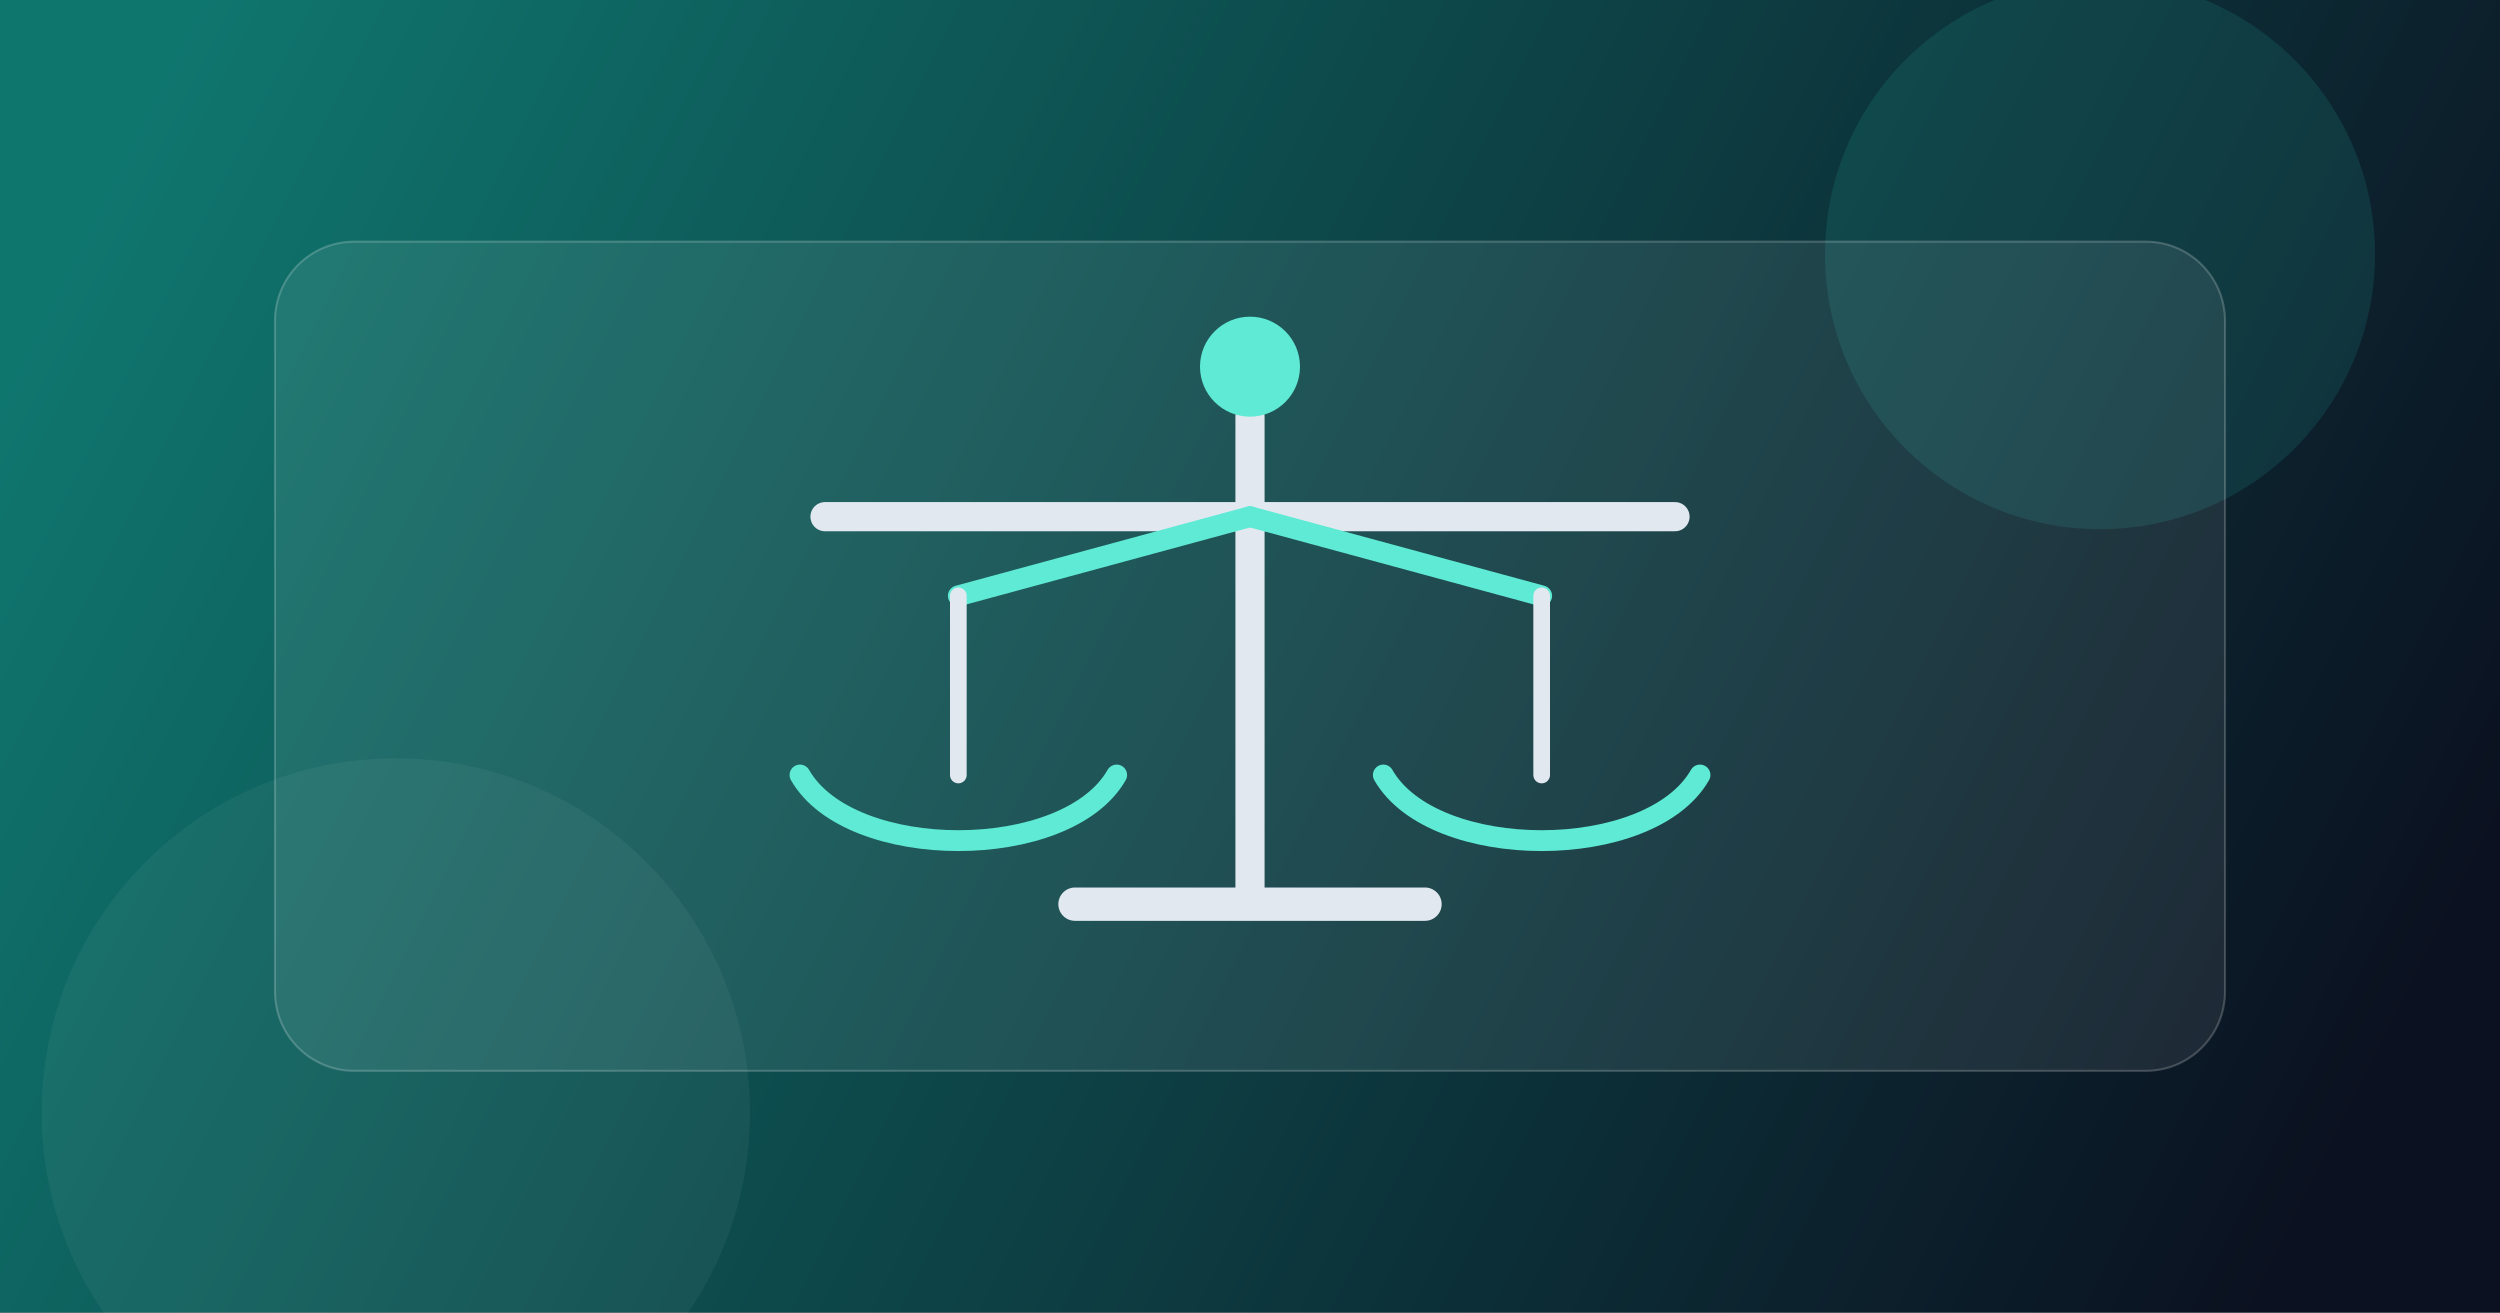
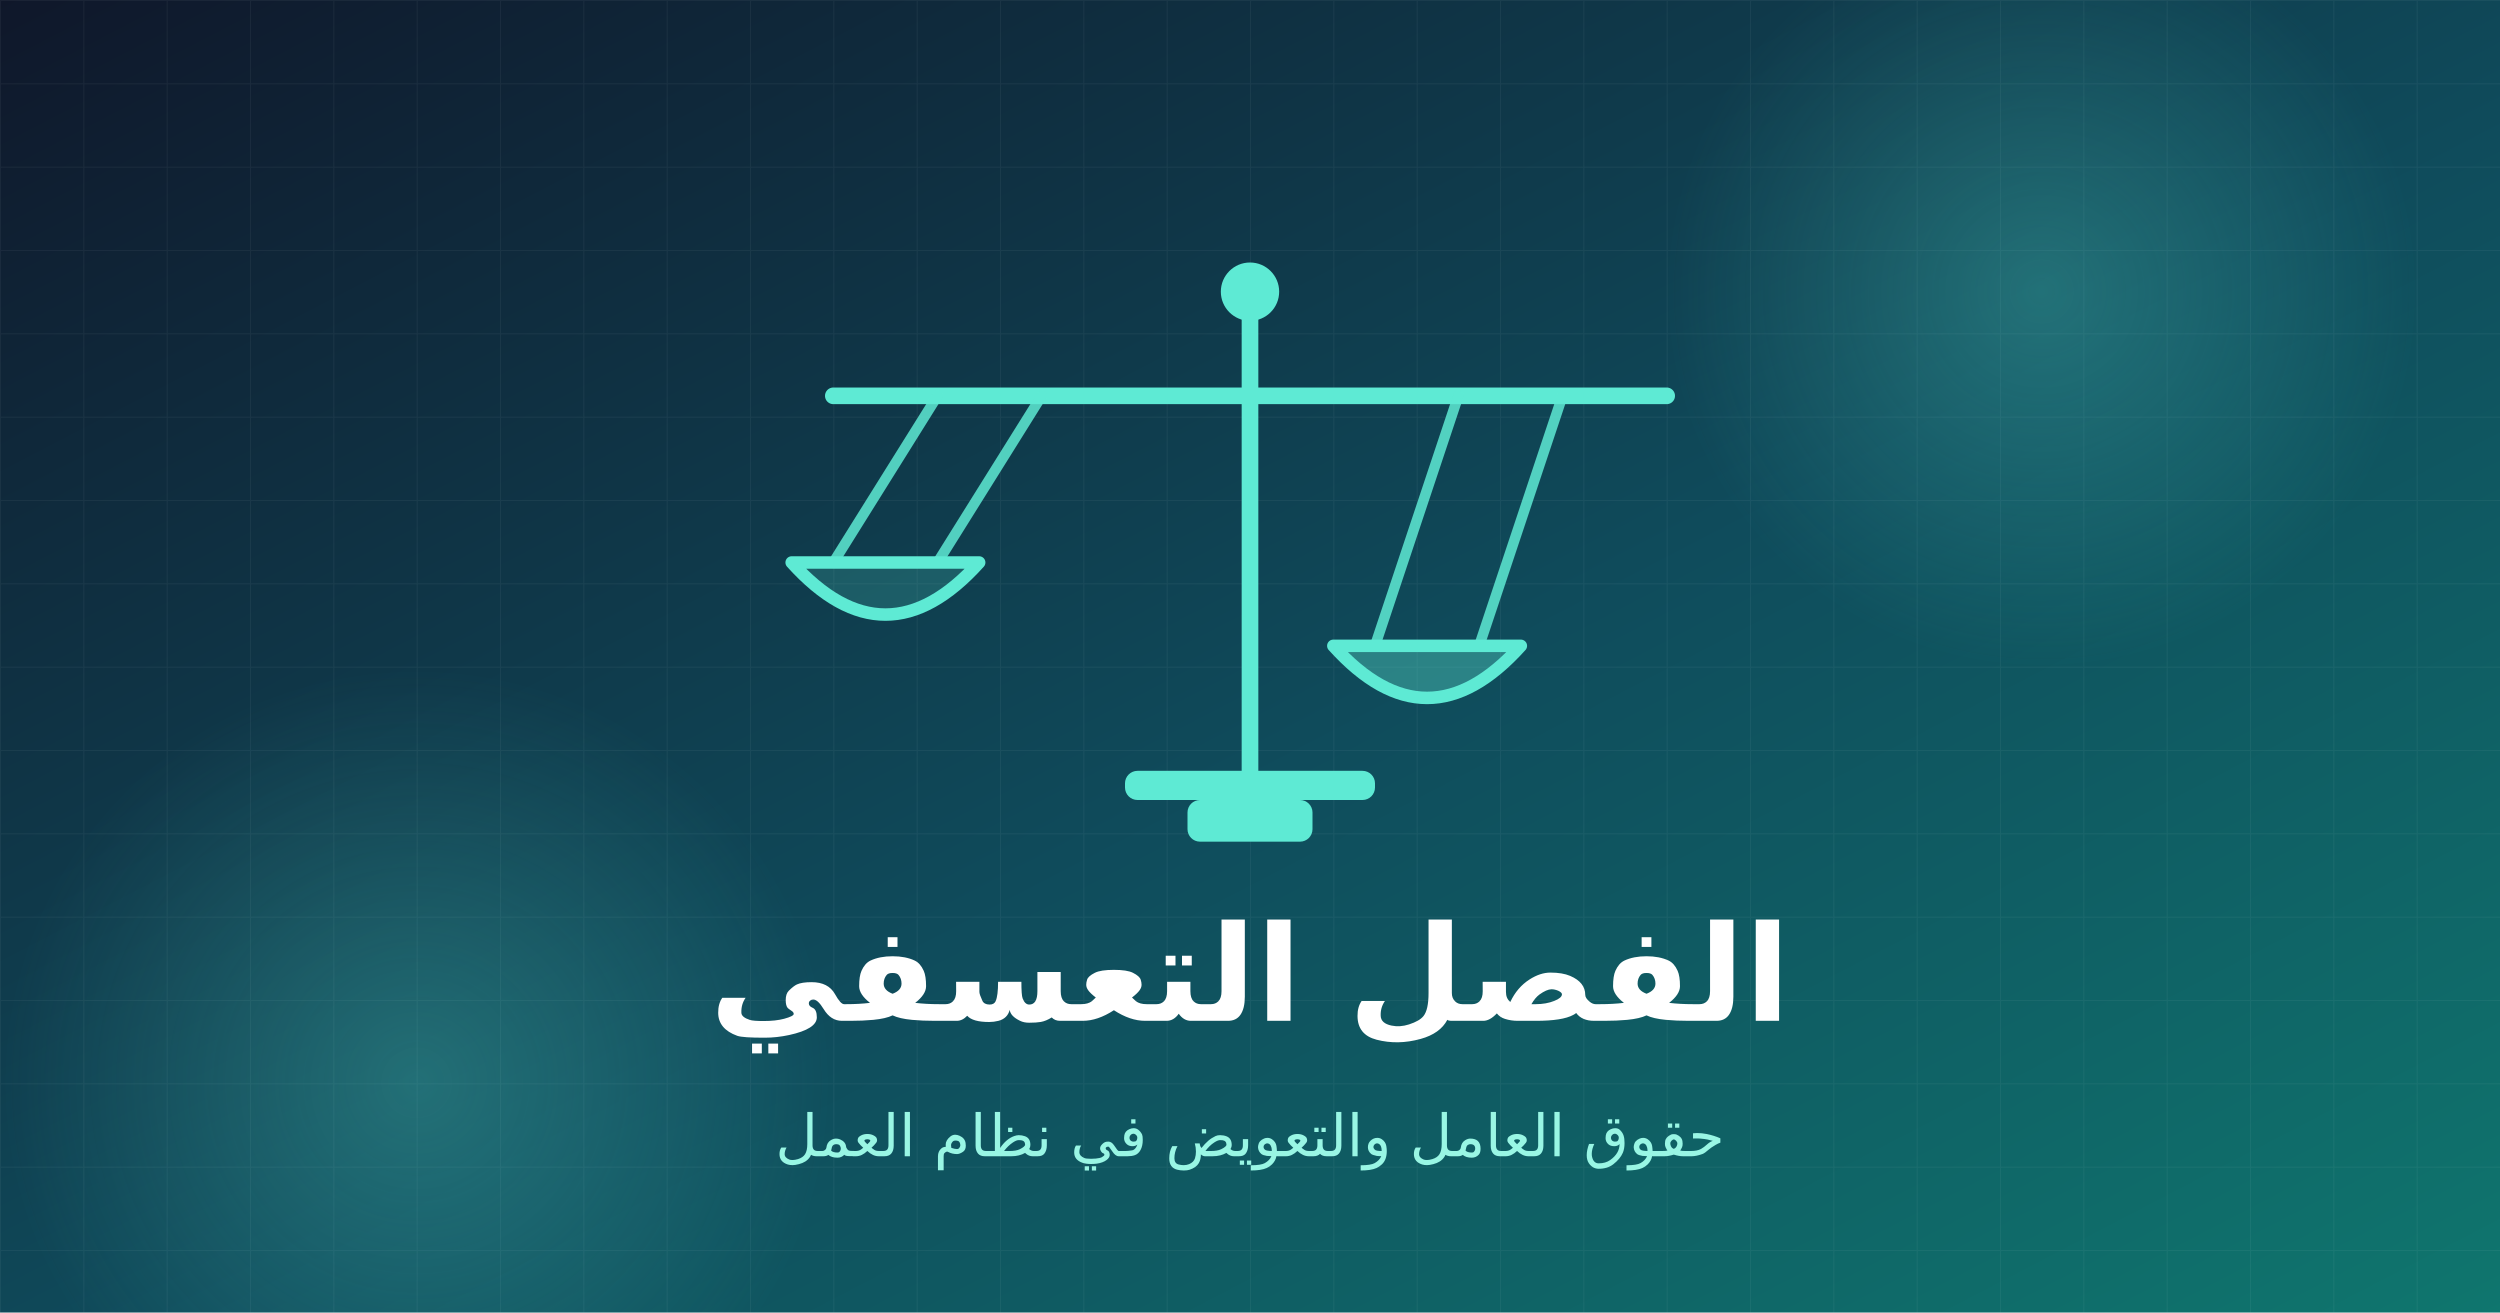
- <svg xmlns="http://www.w3.org/2000/svg" width="1200" height="630" viewBox="0 0 1200 630" fill="none">
-   <rect width="1200" height="630" fill="#0F172A" />
+ <svg xmlns="http://www.w3.org/2000/svg" viewBox="0 0 1200 630" width="1200" height="630">
+   <defs>
+     <linearGradient id="bg" x1="0" y1="0" x2="1" y2="1">
+       <stop offset="0%" stop-color="#0F172A" />
+       <stop offset="55%" stop-color="#0F4C5C" />
+       <stop offset="100%" stop-color="#0F766E" />
+     </linearGradient>
+     <pattern id="grid" width="40" height="40" patternUnits="userSpaceOnUse">
+       <path d="M 40 0 L 0 0 0 40" fill="none" stroke="#ffffff" stroke-opacity="0.05" stroke-width="1" />
+     </pattern>
+     <radialGradient id="glow" cx="0.5" cy="0.5" r="0.5">
+       <stop offset="0%" stop-color="#5EEAD4" stop-opacity="0.25" />
+       <stop offset="100%" stop-color="#5EEAD4" stop-opacity="0" />
+     </radialGradient>
+   </defs>
  <rect width="1200" height="630" fill="url(#bg)" />
-   <circle cx="1008" cy="122" r="132" fill="#2DD4BF" fill-opacity="0.12" />
-   <circle cx="190" cy="534" r="170" fill="#FFFFFF" fill-opacity="0.05" />
-   <rect x="132" y="116" width="936" height="398" rx="38" fill="#FFFFFF" fill-opacity="0.08" stroke="#FFFFFF" stroke-opacity="0.2" />
-   <path d="M600 200V434" stroke="#E2E8F0" stroke-width="14" stroke-linecap="round" />
-   <path d="M396 248H804" stroke="#E2E8F0" stroke-width="14" stroke-linecap="round" />
-   <path d="M600 248L460 286" stroke="#5EEAD4" stroke-width="10" stroke-linecap="round" />
-   <path d="M600 248L740 286" stroke="#5EEAD4" stroke-width="10" stroke-linecap="round" />
-   <path d="M460 286V372" stroke="#E2E8F0" stroke-width="8" stroke-linecap="round" />
-   <path d="M740 286V372" stroke="#E2E8F0" stroke-width="8" stroke-linecap="round" />
-   <path d="M384 372C408 414 512 414 536 372" stroke="#5EEAD4" stroke-width="10" stroke-linecap="round" />
-   <path d="M664 372C688 414 792 414 816 372" stroke="#5EEAD4" stroke-width="10" stroke-linecap="round" />
-   <path d="M516 434H684" stroke="#E2E8F0" stroke-width="16" stroke-linecap="round" />
-   <circle cx="600" cy="176" r="24" fill="#5EEAD4" />
-   <defs>
-     <linearGradient id="bg" x1="64" y1="58" x2="1109" y2="580" gradientUnits="userSpaceOnUse">
-       <stop stop-color="#0F766E" />
-       <stop offset="1" stop-color="#0B1120" />
-     </linearGradient>
-   </defs>
+   <rect width="1200" height="630" fill="url(#grid)" />
+   <circle cx="980" cy="140" r="180" fill="url(#glow)" />
+   <circle cx="200" cy="520" r="200" fill="url(#glow)" />
+   <g transform="translate(600 250)" stroke="#5EEAD4" stroke-linecap="round" stroke-linejoin="round" fill="none">
+     <line x1="0" y1="-110" x2="0" y2="120" stroke-width="8" />
+     <line x1="-200" y1="-60" x2="200" y2="-60" stroke-width="8" />
+     <line x1="-150" y1="-60" x2="-200" y2="20" stroke-width="5" stroke-opacity="0.85" />
+     <line x1="-100" y1="-60" x2="-150" y2="20" stroke-width="5" stroke-opacity="0.85" />
+     <path d="M-220 20 Q-175 70 -130 20 Z" fill="#5EEAD4" fill-opacity="0.18" stroke-width="6" />
+     <line x1="100" y1="-60" x2="60" y2="60" stroke-width="5" stroke-opacity="0.85" />
+     <line x1="150" y1="-60" x2="110" y2="60" stroke-width="5" stroke-opacity="0.85" />
+     <path d="M40 60 Q85 110 130 60 Z" fill="#5EEAD4" fill-opacity="0.35" stroke-width="6" />
+     <circle cx="0" cy="-110" r="14" fill="#5EEAD4" stroke="none" />
+     <rect x="-60" y="120" width="120" height="14" rx="6" fill="#5EEAD4" stroke="none" />
+     <rect x="-30" y="134" width="60" height="20" rx="6" fill="#5EEAD4" stroke="none" />
+   </g>
+   <text x="600" y="490" text-anchor="middle" font-family="'Tajawal', system-ui, sans-serif" font-size="64" font-weight="800" fill="#ffffff" direction="rtl">الفصل التعسفي</text>
+   <text x="600" y="555" text-anchor="middle" font-family="'Tajawal', system-ui, sans-serif" font-size="28" fill="#99F6E4" direction="rtl">حقوق العامل والتعويض في نظام العمل</text>
</svg>
